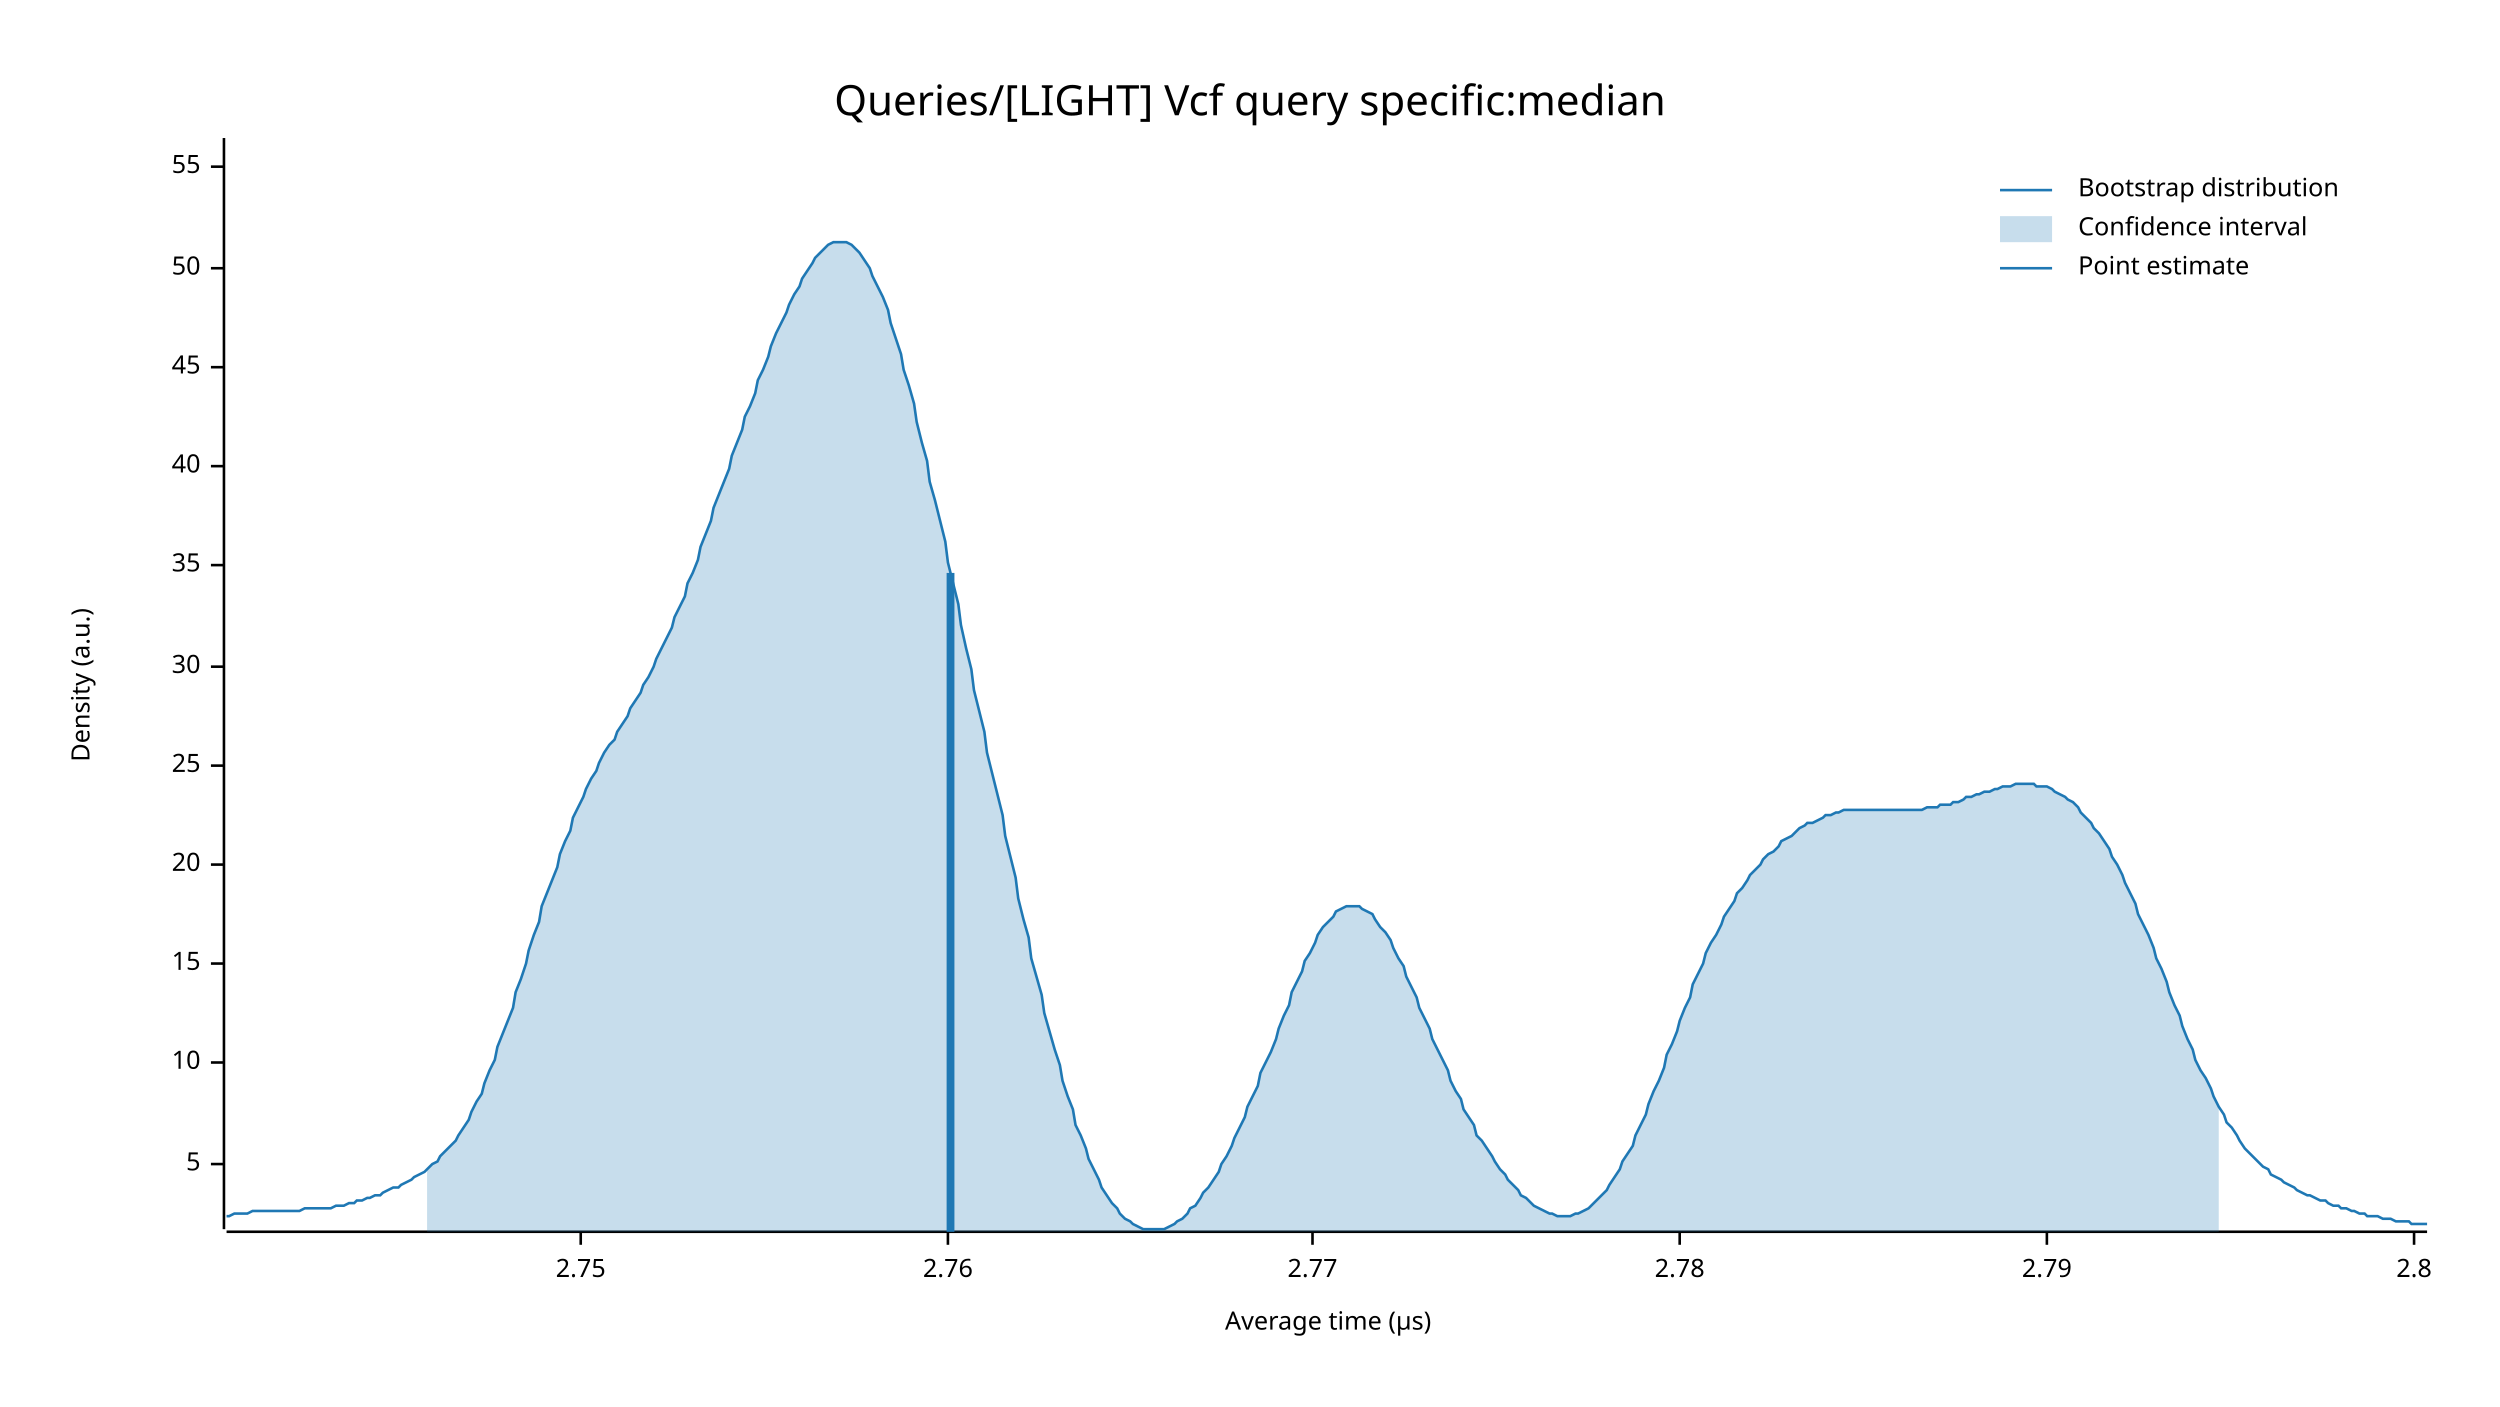
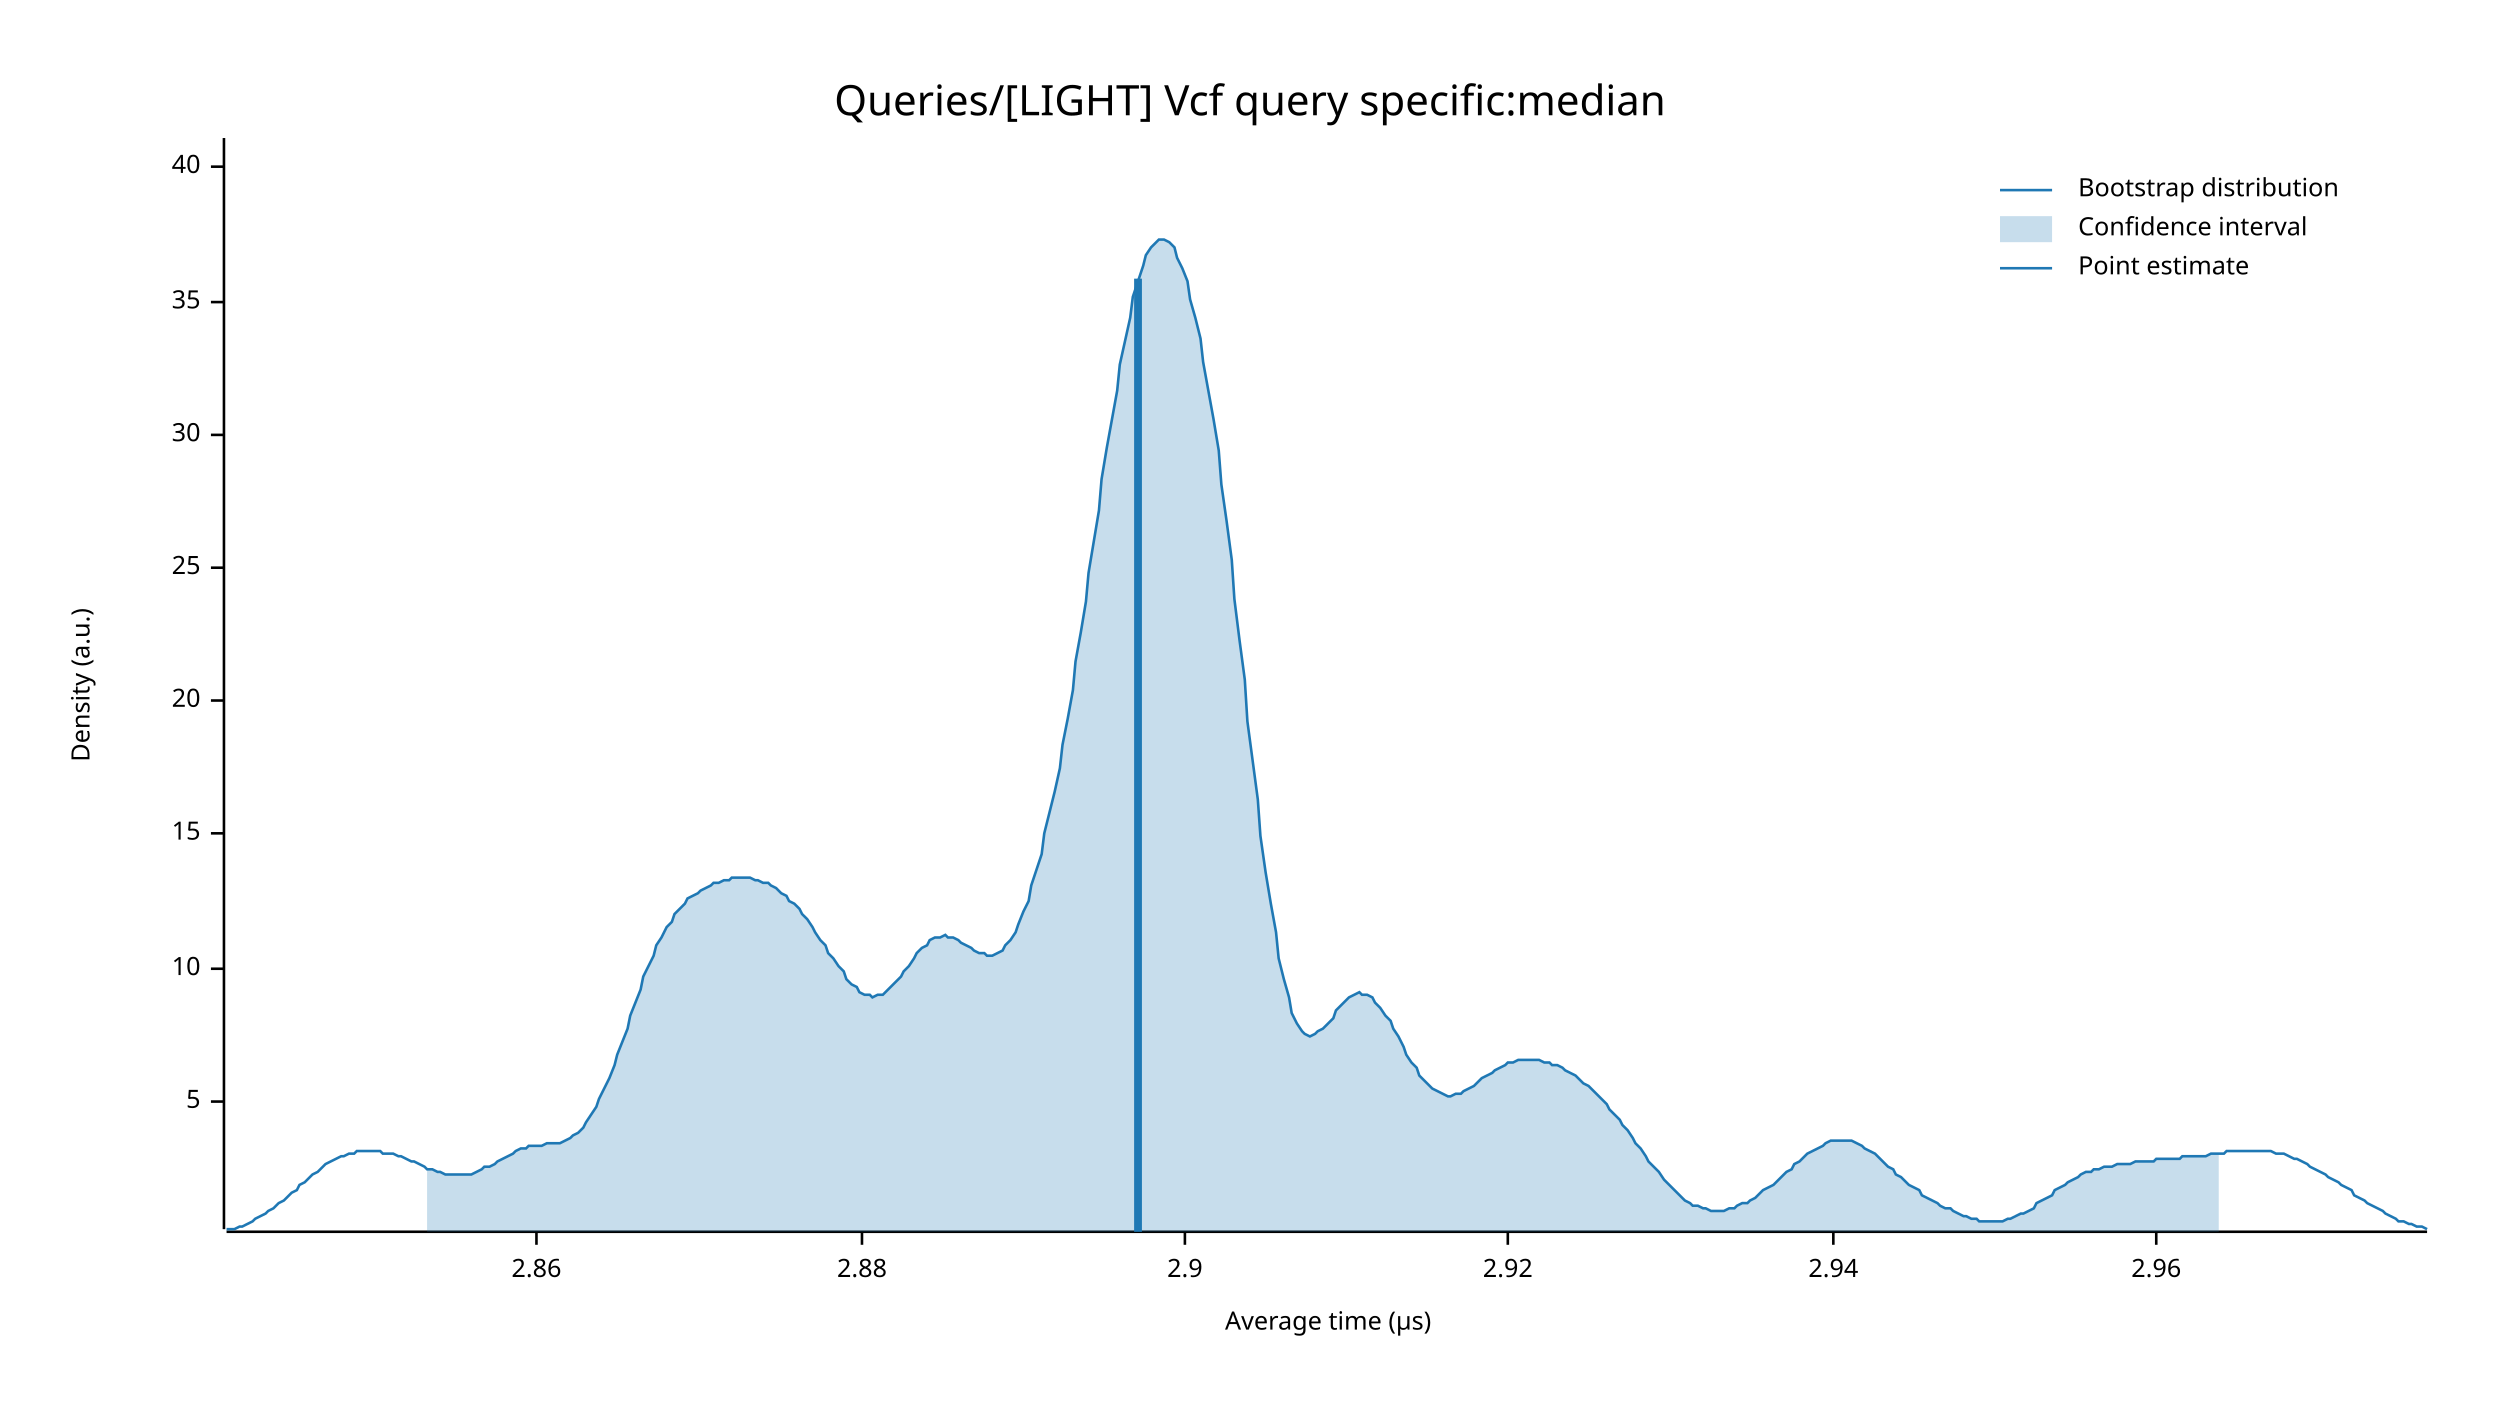
<svg xmlns="http://www.w3.org/2000/svg" width="960" height="540" viewBox="0 0 960 540">
  <text x="480" y="32" dy="0.76em" text-anchor="middle" font-family="sans-serif" font-size="16.129" opacity="1" fill="#000000">
Queries/[LIGHT] Vcf query specific:median
</text>
  <text x="27" y="263" dy="0.76em" text-anchor="middle" font-family="sans-serif" font-size="9.677" opacity="1" fill="#000000" transform="rotate(270, 27, 263)">
Density (a.u.)
</text>
  <text x="510" y="513" dy="-0.5ex" text-anchor="middle" font-family="sans-serif" font-size="9.677" opacity="1" fill="#000000">
Average time (µs)
</text>
  <polyline fill="none" opacity="1" stroke="#000000" stroke-width="1" points="86,53 86,472 " />
-   <text x="77" y="447" dy="0.5ex" text-anchor="end" font-family="sans-serif" font-size="9.677" opacity="1" fill="#000000">
+   <text x="77" y="423" dy="0.5ex" text-anchor="end" font-family="sans-serif" font-size="9.677" opacity="1" fill="#000000">
5
</text>
-   <polyline fill="none" opacity="1" stroke="#000000" stroke-width="1" points="81,447 86,447 " />
-   <text x="77" y="408" dy="0.5ex" text-anchor="end" font-family="sans-serif" font-size="9.677" opacity="1" fill="#000000">
+   <polyline fill="none" opacity="1" stroke="#000000" stroke-width="1" points="81,423 86,423 " />
+   <text x="77" y="372" dy="0.5ex" text-anchor="end" font-family="sans-serif" font-size="9.677" opacity="1" fill="#000000">
10
</text>
-   <polyline fill="none" opacity="1" stroke="#000000" stroke-width="1" points="81,408 86,408 " />
-   <text x="77" y="370" dy="0.5ex" text-anchor="end" font-family="sans-serif" font-size="9.677" opacity="1" fill="#000000">
+   <polyline fill="none" opacity="1" stroke="#000000" stroke-width="1" points="81,372 86,372 " />
+   <text x="77" y="320" dy="0.5ex" text-anchor="end" font-family="sans-serif" font-size="9.677" opacity="1" fill="#000000">
15
</text>
-   <polyline fill="none" opacity="1" stroke="#000000" stroke-width="1" points="81,370 86,370 " />
-   <text x="77" y="332" dy="0.5ex" text-anchor="end" font-family="sans-serif" font-size="9.677" opacity="1" fill="#000000">
+   <polyline fill="none" opacity="1" stroke="#000000" stroke-width="1" points="81,320 86,320 " />
+   <text x="77" y="269" dy="0.5ex" text-anchor="end" font-family="sans-serif" font-size="9.677" opacity="1" fill="#000000">
20
</text>
-   <polyline fill="none" opacity="1" stroke="#000000" stroke-width="1" points="81,332 86,332 " />
-   <text x="77" y="294" dy="0.5ex" text-anchor="end" font-family="sans-serif" font-size="9.677" opacity="1" fill="#000000">
+   <polyline fill="none" opacity="1" stroke="#000000" stroke-width="1" points="81,269 86,269 " />
+   <text x="77" y="218" dy="0.5ex" text-anchor="end" font-family="sans-serif" font-size="9.677" opacity="1" fill="#000000">
25
</text>
-   <polyline fill="none" opacity="1" stroke="#000000" stroke-width="1" points="81,294 86,294 " />
-   <text x="77" y="256" dy="0.5ex" text-anchor="end" font-family="sans-serif" font-size="9.677" opacity="1" fill="#000000">
+   <polyline fill="none" opacity="1" stroke="#000000" stroke-width="1" points="81,218 86,218 " />
+   <text x="77" y="167" dy="0.5ex" text-anchor="end" font-family="sans-serif" font-size="9.677" opacity="1" fill="#000000">
30
</text>
-   <polyline fill="none" opacity="1" stroke="#000000" stroke-width="1" points="81,256 86,256 " />
-   <text x="77" y="217" dy="0.5ex" text-anchor="end" font-family="sans-serif" font-size="9.677" opacity="1" fill="#000000">
+   <polyline fill="none" opacity="1" stroke="#000000" stroke-width="1" points="81,167 86,167 " />
+   <text x="77" y="116" dy="0.5ex" text-anchor="end" font-family="sans-serif" font-size="9.677" opacity="1" fill="#000000">
35
</text>
-   <polyline fill="none" opacity="1" stroke="#000000" stroke-width="1" points="81,217 86,217 " />
-   <text x="77" y="179" dy="0.5ex" text-anchor="end" font-family="sans-serif" font-size="9.677" opacity="1" fill="#000000">
+   <polyline fill="none" opacity="1" stroke="#000000" stroke-width="1" points="81,116 86,116 " />
+   <text x="77" y="64" dy="0.5ex" text-anchor="end" font-family="sans-serif" font-size="9.677" opacity="1" fill="#000000">
40
- </text>
-   <polyline fill="none" opacity="1" stroke="#000000" stroke-width="1" points="81,179 86,179 " />
-   <text x="77" y="141" dy="0.5ex" text-anchor="end" font-family="sans-serif" font-size="9.677" opacity="1" fill="#000000">
- 45
- </text>
-   <polyline fill="none" opacity="1" stroke="#000000" stroke-width="1" points="81,141 86,141 " />
-   <text x="77" y="103" dy="0.5ex" text-anchor="end" font-family="sans-serif" font-size="9.677" opacity="1" fill="#000000">
- 50
- </text>
-   <polyline fill="none" opacity="1" stroke="#000000" stroke-width="1" points="81,103 86,103 " />
-   <text x="77" y="64" dy="0.5ex" text-anchor="end" font-family="sans-serif" font-size="9.677" opacity="1" fill="#000000">
- 55
</text>
  <polyline fill="none" opacity="1" stroke="#000000" stroke-width="1" points="81,64 86,64 " />
  <polyline fill="none" opacity="1" stroke="#000000" stroke-width="1" points="87,473 932,473 " />
-   <text x="223" y="483" dy="0.76em" text-anchor="middle" font-family="sans-serif" font-size="9.677" opacity="1" fill="#000000">
- 2.75
+   <text x="206" y="483" dy="0.76em" text-anchor="middle" font-family="sans-serif" font-size="9.677" opacity="1" fill="#000000">
+ 2.86
</text>
-   <polyline fill="none" opacity="1" stroke="#000000" stroke-width="1" points="223,473 223,478 " />
-   <text x="364" y="483" dy="0.76em" text-anchor="middle" font-family="sans-serif" font-size="9.677" opacity="1" fill="#000000">
- 2.76
+   <polyline fill="none" opacity="1" stroke="#000000" stroke-width="1" points="206,473 206,478 " />
+   <text x="331" y="483" dy="0.76em" text-anchor="middle" font-family="sans-serif" font-size="9.677" opacity="1" fill="#000000">
+ 2.88
</text>
-   <polyline fill="none" opacity="1" stroke="#000000" stroke-width="1" points="364,473 364,478 " />
-   <text x="504" y="483" dy="0.76em" text-anchor="middle" font-family="sans-serif" font-size="9.677" opacity="1" fill="#000000">
- 2.77
+   <polyline fill="none" opacity="1" stroke="#000000" stroke-width="1" points="331,473 331,478 " />
+   <text x="455" y="483" dy="0.76em" text-anchor="middle" font-family="sans-serif" font-size="9.677" opacity="1" fill="#000000">
+ 2.9
</text>
-   <polyline fill="none" opacity="1" stroke="#000000" stroke-width="1" points="504,473 504,478 " />
-   <text x="645" y="483" dy="0.76em" text-anchor="middle" font-family="sans-serif" font-size="9.677" opacity="1" fill="#000000">
- 2.78
+   <polyline fill="none" opacity="1" stroke="#000000" stroke-width="1" points="455,473 455,478 " />
+   <text x="579" y="483" dy="0.76em" text-anchor="middle" font-family="sans-serif" font-size="9.677" opacity="1" fill="#000000">
+ 2.92
</text>
-   <polyline fill="none" opacity="1" stroke="#000000" stroke-width="1" points="645,473 645,478 " />
-   <text x="786" y="483" dy="0.76em" text-anchor="middle" font-family="sans-serif" font-size="9.677" opacity="1" fill="#000000">
- 2.79
+   <polyline fill="none" opacity="1" stroke="#000000" stroke-width="1" points="579,473 579,478 " />
+   <text x="704" y="483" dy="0.76em" text-anchor="middle" font-family="sans-serif" font-size="9.677" opacity="1" fill="#000000">
+ 2.94
</text>
-   <polyline fill="none" opacity="1" stroke="#000000" stroke-width="1" points="786,473 786,478 " />
-   <text x="927" y="483" dy="0.76em" text-anchor="middle" font-family="sans-serif" font-size="9.677" opacity="1" fill="#000000">
- 2.8
+   <polyline fill="none" opacity="1" stroke="#000000" stroke-width="1" points="704,473 704,478 " />
+   <text x="828" y="483" dy="0.76em" text-anchor="middle" font-family="sans-serif" font-size="9.677" opacity="1" fill="#000000">
+ 2.96
</text>
-   <polyline fill="none" opacity="1" stroke="#000000" stroke-width="1" points="927,473 927,478 " />
-   <polyline fill="none" opacity="1" stroke="#1F78B4" stroke-width="1" points="87,467 88,467 90,466 92,466 93,466 95,466 97,465 98,465 100,465 102,465 103,465 105,465 107,465 109,465 110,465 112,465 114,465 115,465 117,464 119,464 120,464 122,464 124,464 125,464 127,464 129,463 131,463 132,463 134,462 136,462 137,461 139,461 141,460 142,460 144,459 146,459 147,458 149,457 151,456 153,456 154,455 156,454 158,453 159,452 161,451 163,450 164,449 166,447 168,446 169,444 171,442 173,440 175,438 176,436 178,433 180,430 181,427 183,423 185,420 186,416 188,411 190,407 191,402 193,397 195,392 197,387 198,381 200,376 202,370 203,365 205,359 207,354 208,348 210,343 212,338 214,333 215,328 217,323 219,319 220,314 222,310 224,306 225,303 227,299 229,296 230,293 232,289 234,286 236,284 237,281 239,278 241,275 242,272 244,269 246,266 247,263 249,260 251,256 252,253 254,249 256,245 258,241 259,237 261,233 263,229 264,224 266,220 268,215 269,210 271,205 273,200 274,195 276,190 278,185 280,180 281,175 283,170 285,165 286,160 288,156 290,151 291,146 293,142 295,137 296,133 298,128 300,124 302,120 303,117 305,113 307,110 308,107 310,104 312,101 313,99 315,97 317,95 318,94 320,93 322,93 324,93 325,93 327,94 329,96 330,97 332,100 334,103 335,106 337,110 339,114 341,119 342,124 344,130 346,136 347,142 349,148 351,155 352,162 354,170 356,177 357,185 359,192 361,200 363,208 364,216 366,224 368,232 369,240 371,249 373,257 374,265 376,273 378,281 379,289 381,297 383,305 385,313 386,321 388,329 390,337 391,345 393,353 395,360 396,368 398,375 400,382 401,389 403,396 405,403 407,409 408,415 410,421 412,426 413,432 415,436 417,441 418,445 420,449 422,453 423,456 425,459 427,462 429,464 430,466 432,468 434,469 435,470 437,471 439,472 440,472 442,472 444,472 445,472 447,472 449,471 451,470 452,469 454,468 456,466 457,464 459,463 461,460 462,458 464,456 466,453 468,450 469,447 471,444 473,440 474,437 476,433 478,429 479,425 481,421 483,417 484,412 486,408 488,404 490,399 491,395 493,390 495,386 496,381 498,377 500,373 501,369 503,366 505,362 506,359 508,356 510,354 512,352 513,350 515,349 517,348 518,348 520,348 522,348 523,349 525,350 527,351 528,353 530,356 532,358 534,361 535,364 537,368 539,371 540,375 542,379 544,383 545,387 547,391 549,395 550,399 552,403 554,407 556,411 557,415 559,419 561,422 562,426 564,429 566,432 567,436 569,438 571,441 573,444 574,446 576,449 578,451 579,453 581,455 583,457 584,459 586,460 588,462 589,463 591,464 593,465 595,466 596,466 598,467 600,467 601,467 603,467 605,466 606,466 608,465 610,464 611,463 613,461 615,459 617,457 618,455 620,452 622,449 623,446 625,443 627,440 628,436 630,432 632,428 633,424 635,419 637,415 639,410 640,405 642,401 644,396 645,392 647,387 649,383 650,378 652,374 654,370 655,366 657,362 659,359 661,355 662,352 664,349 666,346 667,343 669,341 671,338 672,336 674,334 676,332 677,330 679,328 681,327 683,325 684,323 686,322 688,321 689,320 691,318 693,317 694,316 696,316 698,315 700,314 701,313 703,313 705,312 706,312 708,311 710,311 711,311 713,311 715,311 716,311 718,311 720,311 722,311 723,311 725,311 727,311 728,311 730,311 732,311 733,311 735,311 737,311 738,311 740,310 742,310 744,310 745,309 747,309 749,309 750,308 752,308 754,307 755,306 757,306 759,305 760,305 762,304 764,304 766,303 767,303 769,302 771,302 772,302 774,301 776,301 777,301 779,301 781,301 782,302 784,302 786,302 788,303 789,304 791,305 793,306 794,307 796,308 798,310 799,312 801,314 803,316 804,318 806,320 808,323 810,326 811,329 813,332 815,336 816,339 818,343 820,347 821,351 823,355 825,359 827,364 828,368 830,372 832,377 833,381 835,386 837,390 838,394 840,399 842,403 843,407 845,411 847,414 849,418 850,421 852,425 854,428 855,431 857,433 859,436 860,438 862,441 864,443 865,444 867,446 869,448 871,449 872,451 874,452 876,453 877,454 879,455 881,456 882,457 884,458 886,459 887,459 889,460 891,461 893,461 894,462 896,463 898,463 899,464 901,464 903,465 904,465 906,466 908,466 909,467 911,467 913,467 915,468 916,468 918,468 920,469 921,469 923,469 925,469 926,470 928,470 930,470 932,470 " />
-   <polygon opacity="0.25" fill="#1F78B4" points="164,449 166,447 168,446 169,444 171,442 173,440 175,438 176,436 178,433 180,430 181,427 183,423 185,420 186,416 188,411 190,407 191,402 193,397 195,392 197,387 198,381 200,376 202,370 203,365 205,359 207,354 208,348 210,343 212,338 214,333 215,328 217,323 219,319 220,314 222,310 224,306 225,303 227,299 229,296 230,293 232,289 234,286 236,284 237,281 239,278 241,275 242,272 244,269 246,266 247,263 249,260 251,256 252,253 254,249 256,245 258,241 259,237 261,233 263,229 264,224 266,220 268,215 269,210 271,205 273,200 274,195 276,190 278,185 280,180 281,175 283,170 285,165 286,160 288,156 290,151 291,146 293,142 295,137 296,133 298,128 300,124 302,120 303,117 305,113 307,110 308,107 310,104 312,101 313,99 315,97 317,95 318,94 320,93 322,93 324,93 325,93 327,94 329,96 330,97 332,100 334,103 335,106 337,110 339,114 341,119 342,124 344,130 346,136 347,142 349,148 351,155 352,162 354,170 356,177 357,185 359,192 361,200 363,208 364,216 366,224 368,232 369,240 371,249 373,257 374,265 376,273 378,281 379,289 381,297 383,305 385,313 386,321 388,329 390,337 391,345 393,353 395,360 396,368 398,375 400,382 401,389 403,396 405,403 407,409 408,415 410,421 412,426 413,432 415,436 417,441 418,445 420,449 422,453 423,456 425,459 427,462 429,464 430,466 432,468 434,469 435,470 437,471 439,472 440,472 442,472 444,472 445,472 447,472 449,471 451,470 452,469 454,468 456,466 457,464 459,463 461,460 462,458 464,456 466,453 468,450 469,447 471,444 473,440 474,437 476,433 478,429 479,425 481,421 483,417 484,412 486,408 488,404 490,399 491,395 493,390 495,386 496,381 498,377 500,373 501,369 503,366 505,362 506,359 508,356 510,354 512,352 513,350 515,349 517,348 518,348 520,348 522,348 523,349 525,350 527,351 528,353 530,356 532,358 534,361 535,364 537,368 539,371 540,375 542,379 544,383 545,387 547,391 549,395 550,399 552,403 554,407 556,411 557,415 559,419 561,422 562,426 564,429 566,432 567,436 569,438 571,441 573,444 574,446 576,449 578,451 579,453 581,455 583,457 584,459 586,460 588,462 589,463 591,464 593,465 595,466 596,466 598,467 600,467 601,467 603,467 605,466 606,466 608,465 610,464 611,463 613,461 615,459 617,457 618,455 620,452 622,449 623,446 625,443 627,440 628,436 630,432 632,428 633,424 635,419 637,415 639,410 640,405 642,401 644,396 645,392 647,387 649,383 650,378 652,374 654,370 655,366 657,362 659,359 661,355 662,352 664,349 666,346 667,343 669,341 671,338 672,336 674,334 676,332 677,330 679,328 681,327 683,325 684,323 686,322 688,321 689,320 691,318 693,317 694,316 696,316 698,315 700,314 701,313 703,313 705,312 706,312 708,311 710,311 711,311 713,311 715,311 716,311 718,311 720,311 722,311 723,311 725,311 727,311 728,311 730,311 732,311 733,311 735,311 737,311 738,311 740,310 742,310 744,310 745,309 747,309 749,309 750,308 752,308 754,307 755,306 757,306 759,305 760,305 762,304 764,304 766,303 767,303 769,302 771,302 772,302 774,301 776,301 777,301 779,301 781,301 782,302 784,302 786,302 788,303 789,304 791,305 793,306 794,307 796,308 798,310 799,312 801,314 803,316 804,318 806,320 808,323 810,326 811,329 813,332 815,336 816,339 818,343 820,347 821,351 823,355 825,359 827,364 828,368 830,372 832,377 833,381 835,386 837,390 838,394 840,399 842,403 843,407 845,411 847,414 849,418 850,421 852,425 852,473 164,473 " />
-   <polyline fill="none" opacity="1" stroke="#1F78B4" stroke-width="3" points="365,473 365,220 " />
+   <polyline fill="none" opacity="1" stroke="#000000" stroke-width="1" points="828,473 828,478 " />
+   <polyline fill="none" opacity="1" stroke="#1F78B4" stroke-width="1" points="87,472 88,472 90,472 92,471 93,471 95,470 97,469 98,468 100,467 102,466 103,465 105,464 107,462 109,461 110,460 112,458 114,457 115,455 117,454 119,452 120,451 122,450 124,448 125,447 127,446 129,445 131,444 132,444 134,443 136,443 137,442 139,442 141,442 142,442 144,442 146,442 147,443 149,443 151,443 153,444 154,444 156,445 158,446 159,446 161,447 163,448 164,449 166,449 168,450 169,450 171,451 173,451 175,451 176,451 178,451 180,451 181,451 183,450 185,449 186,448 188,448 190,447 191,446 193,445 195,444 197,443 198,442 200,441 202,441 203,440 205,440 207,440 208,440 210,439 212,439 214,439 215,439 217,438 219,437 220,436 222,435 224,433 225,431 227,428 229,425 230,422 232,418 234,414 236,409 237,405 239,400 241,395 242,390 244,385 246,380 247,375 249,371 251,367 252,363 254,360 256,356 258,354 259,351 261,349 263,347 264,345 266,344 268,343 269,342 271,341 273,340 274,339 276,339 278,338 280,338 281,337 283,337 285,337 286,337 288,337 290,338 291,338 293,339 295,339 296,340 298,341 300,343 302,344 303,346 305,347 307,349 308,351 310,353 312,356 313,358 315,361 317,363 318,366 320,368 322,371 324,373 325,376 327,378 329,379 330,381 332,382 334,382 335,383 337,382 339,382 341,380 342,379 344,377 346,375 347,373 349,371 351,368 352,366 354,364 356,363 357,361 359,360 361,360 363,359 364,360 366,360 368,361 369,362 371,363 373,364 374,365 376,366 378,366 379,367 381,367 383,366 385,365 386,363 388,361 390,358 391,355 393,350 395,346 396,340 398,334 400,328 401,320 403,312 405,304 407,295 408,286 410,276 412,265 413,254 415,243 417,231 418,220 420,208 422,196 423,184 425,172 427,161 429,150 430,140 432,131 434,122 435,114 437,108 439,102 440,98 442,95 444,93 445,92 447,92 449,93 451,95 452,99 454,103 456,108 457,115 459,122 461,130 462,139 464,150 466,161 468,173 469,186 471,200 473,215 474,230 476,246 478,261 479,277 481,292 483,307 484,321 486,335 488,347 490,358 491,368 493,376 495,383 496,389 498,393 500,396 501,397 503,398 505,397 506,396 508,395 510,393 512,391 513,388 515,386 517,384 518,383 520,382 522,381 523,382 525,382 527,383 528,385 530,387 532,390 534,392 535,395 537,398 539,402 540,405 542,408 544,410 545,413 547,415 549,417 550,418 552,419 554,420 556,421 557,421 559,420 561,420 562,419 564,418 566,417 567,416 569,414 571,413 573,412 574,411 576,410 578,409 579,408 581,408 583,407 584,407 586,407 588,407 589,407 591,407 593,408 595,408 596,409 598,409 600,410 601,411 603,412 605,413 606,414 608,416 610,417 611,418 613,420 615,422 617,424 618,426 620,428 622,430 623,432 625,434 627,437 628,439 630,441 632,444 633,446 635,448 637,450 639,453 640,454 642,456 644,458 645,459 647,461 649,462 650,463 652,463 654,464 655,464 657,465 659,465 661,465 662,465 664,464 666,464 667,463 669,462 671,462 672,461 674,460 676,458 677,457 679,456 681,455 683,453 684,452 686,450 688,449 689,447 691,446 693,444 694,443 696,442 698,441 700,440 701,439 703,438 705,438 706,438 708,438 710,438 711,438 713,439 715,440 716,441 718,442 720,443 722,445 723,446 725,448 727,449 728,451 730,452 732,454 733,455 735,456 737,457 738,459 740,460 742,461 744,462 745,463 747,464 749,464 750,465 752,466 754,467 755,467 757,468 759,468 760,469 762,469 764,469 766,469 767,469 769,469 771,468 772,468 774,467 776,466 777,466 779,465 781,464 782,462 784,461 786,460 788,459 789,457 791,456 793,455 794,454 796,453 798,452 799,451 801,450 803,450 804,449 806,449 808,448 810,448 811,448 813,447 815,447 816,447 818,447 820,446 821,446 823,446 825,446 827,446 828,445 830,445 832,445 833,445 835,445 837,445 838,444 840,444 842,444 843,444 845,444 847,444 849,443 850,443 852,443 854,443 855,442 857,442 859,442 860,442 862,442 864,442 865,442 867,442 869,442 871,442 872,442 874,443 876,443 877,443 879,444 881,445 882,445 884,446 886,447 887,448 889,449 891,450 893,451 894,452 896,453 898,454 899,455 901,456 903,457 904,459 906,460 908,461 909,462 911,463 913,464 915,465 916,466 918,467 920,468 921,469 923,469 925,470 926,470 928,471 930,471 932,472 " />
+   <polygon opacity="0.25" fill="#1F78B4" points="164,449 166,449 168,450 169,450 171,451 173,451 175,451 176,451 178,451 180,451 181,451 183,450 185,449 186,448 188,448 190,447 191,446 193,445 195,444 197,443 198,442 200,441 202,441 203,440 205,440 207,440 208,440 210,439 212,439 214,439 215,439 217,438 219,437 220,436 222,435 224,433 225,431 227,428 229,425 230,422 232,418 234,414 236,409 237,405 239,400 241,395 242,390 244,385 246,380 247,375 249,371 251,367 252,363 254,360 256,356 258,354 259,351 261,349 263,347 264,345 266,344 268,343 269,342 271,341 273,340 274,339 276,339 278,338 280,338 281,337 283,337 285,337 286,337 288,337 290,338 291,338 293,339 295,339 296,340 298,341 300,343 302,344 303,346 305,347 307,349 308,351 310,353 312,356 313,358 315,361 317,363 318,366 320,368 322,371 324,373 325,376 327,378 329,379 330,381 332,382 334,382 335,383 337,382 339,382 341,380 342,379 344,377 346,375 347,373 349,371 351,368 352,366 354,364 356,363 357,361 359,360 361,360 363,359 364,360 366,360 368,361 369,362 371,363 373,364 374,365 376,366 378,366 379,367 381,367 383,366 385,365 386,363 388,361 390,358 391,355 393,350 395,346 396,340 398,334 400,328 401,320 403,312 405,304 407,295 408,286 410,276 412,265 413,254 415,243 417,231 418,220 420,208 422,196 423,184 425,172 427,161 429,150 430,140 432,131 434,122 435,114 437,108 439,102 440,98 442,95 444,93 445,92 447,92 449,93 451,95 452,99 454,103 456,108 457,115 459,122 461,130 462,139 464,150 466,161 468,173 469,186 471,200 473,215 474,230 476,246 478,261 479,277 481,292 483,307 484,321 486,335 488,347 490,358 491,368 493,376 495,383 496,389 498,393 500,396 501,397 503,398 505,397 506,396 508,395 510,393 512,391 513,388 515,386 517,384 518,383 520,382 522,381 523,382 525,382 527,383 528,385 530,387 532,390 534,392 535,395 537,398 539,402 540,405 542,408 544,410 545,413 547,415 549,417 550,418 552,419 554,420 556,421 557,421 559,420 561,420 562,419 564,418 566,417 567,416 569,414 571,413 573,412 574,411 576,410 578,409 579,408 581,408 583,407 584,407 586,407 588,407 589,407 591,407 593,408 595,408 596,409 598,409 600,410 601,411 603,412 605,413 606,414 608,416 610,417 611,418 613,420 615,422 617,424 618,426 620,428 622,430 623,432 625,434 627,437 628,439 630,441 632,444 633,446 635,448 637,450 639,453 640,454 642,456 644,458 645,459 647,461 649,462 650,463 652,463 654,464 655,464 657,465 659,465 661,465 662,465 664,464 666,464 667,463 669,462 671,462 672,461 674,460 676,458 677,457 679,456 681,455 683,453 684,452 686,450 688,449 689,447 691,446 693,444 694,443 696,442 698,441 700,440 701,439 703,438 705,438 706,438 708,438 710,438 711,438 713,439 715,440 716,441 718,442 720,443 722,445 723,446 725,448 727,449 728,451 730,452 732,454 733,455 735,456 737,457 738,459 740,460 742,461 744,462 745,463 747,464 749,464 750,465 752,466 754,467 755,467 757,468 759,468 760,469 762,469 764,469 766,469 767,469 769,469 771,468 772,468 774,467 776,466 777,466 779,465 781,464 782,462 784,461 786,460 788,459 789,457 791,456 793,455 794,454 796,453 798,452 799,451 801,450 803,450 804,449 806,449 808,448 810,448 811,448 813,447 815,447 816,447 818,447 820,446 821,446 823,446 825,446 827,446 828,445 830,445 832,445 833,445 835,445 837,445 838,444 840,444 842,444 843,444 845,444 847,444 849,443 850,443 852,443 852,473 164,473 " />
+   <polyline fill="none" opacity="1" stroke="#1F78B4" stroke-width="3" points="437,473 437,107 " />
  <text x="798" y="68" dy="0.76em" text-anchor="start" font-family="sans-serif" font-size="9.677" opacity="1" fill="#000000">
Bootstrap distribution
</text>
  <text x="798" y="83" dy="0.76em" text-anchor="start" font-family="sans-serif" font-size="9.677" opacity="1" fill="#000000">
Confidence interval
</text>
  <text x="798" y="98" dy="0.76em" text-anchor="start" font-family="sans-serif" font-size="9.677" opacity="1" fill="#000000">
Point estimate
</text>
  <polyline fill="none" opacity="1" stroke="#1F78B4" stroke-width="1" points="768,73 788,73 " />
  <rect x="768" y="83" width="20" height="10" opacity="0.25" fill="#1F78B4" stroke="none" />
  <polyline fill="none" opacity="1" stroke="#1F78B4" stroke-width="1" points="768,103 788,103 " />
</svg>
